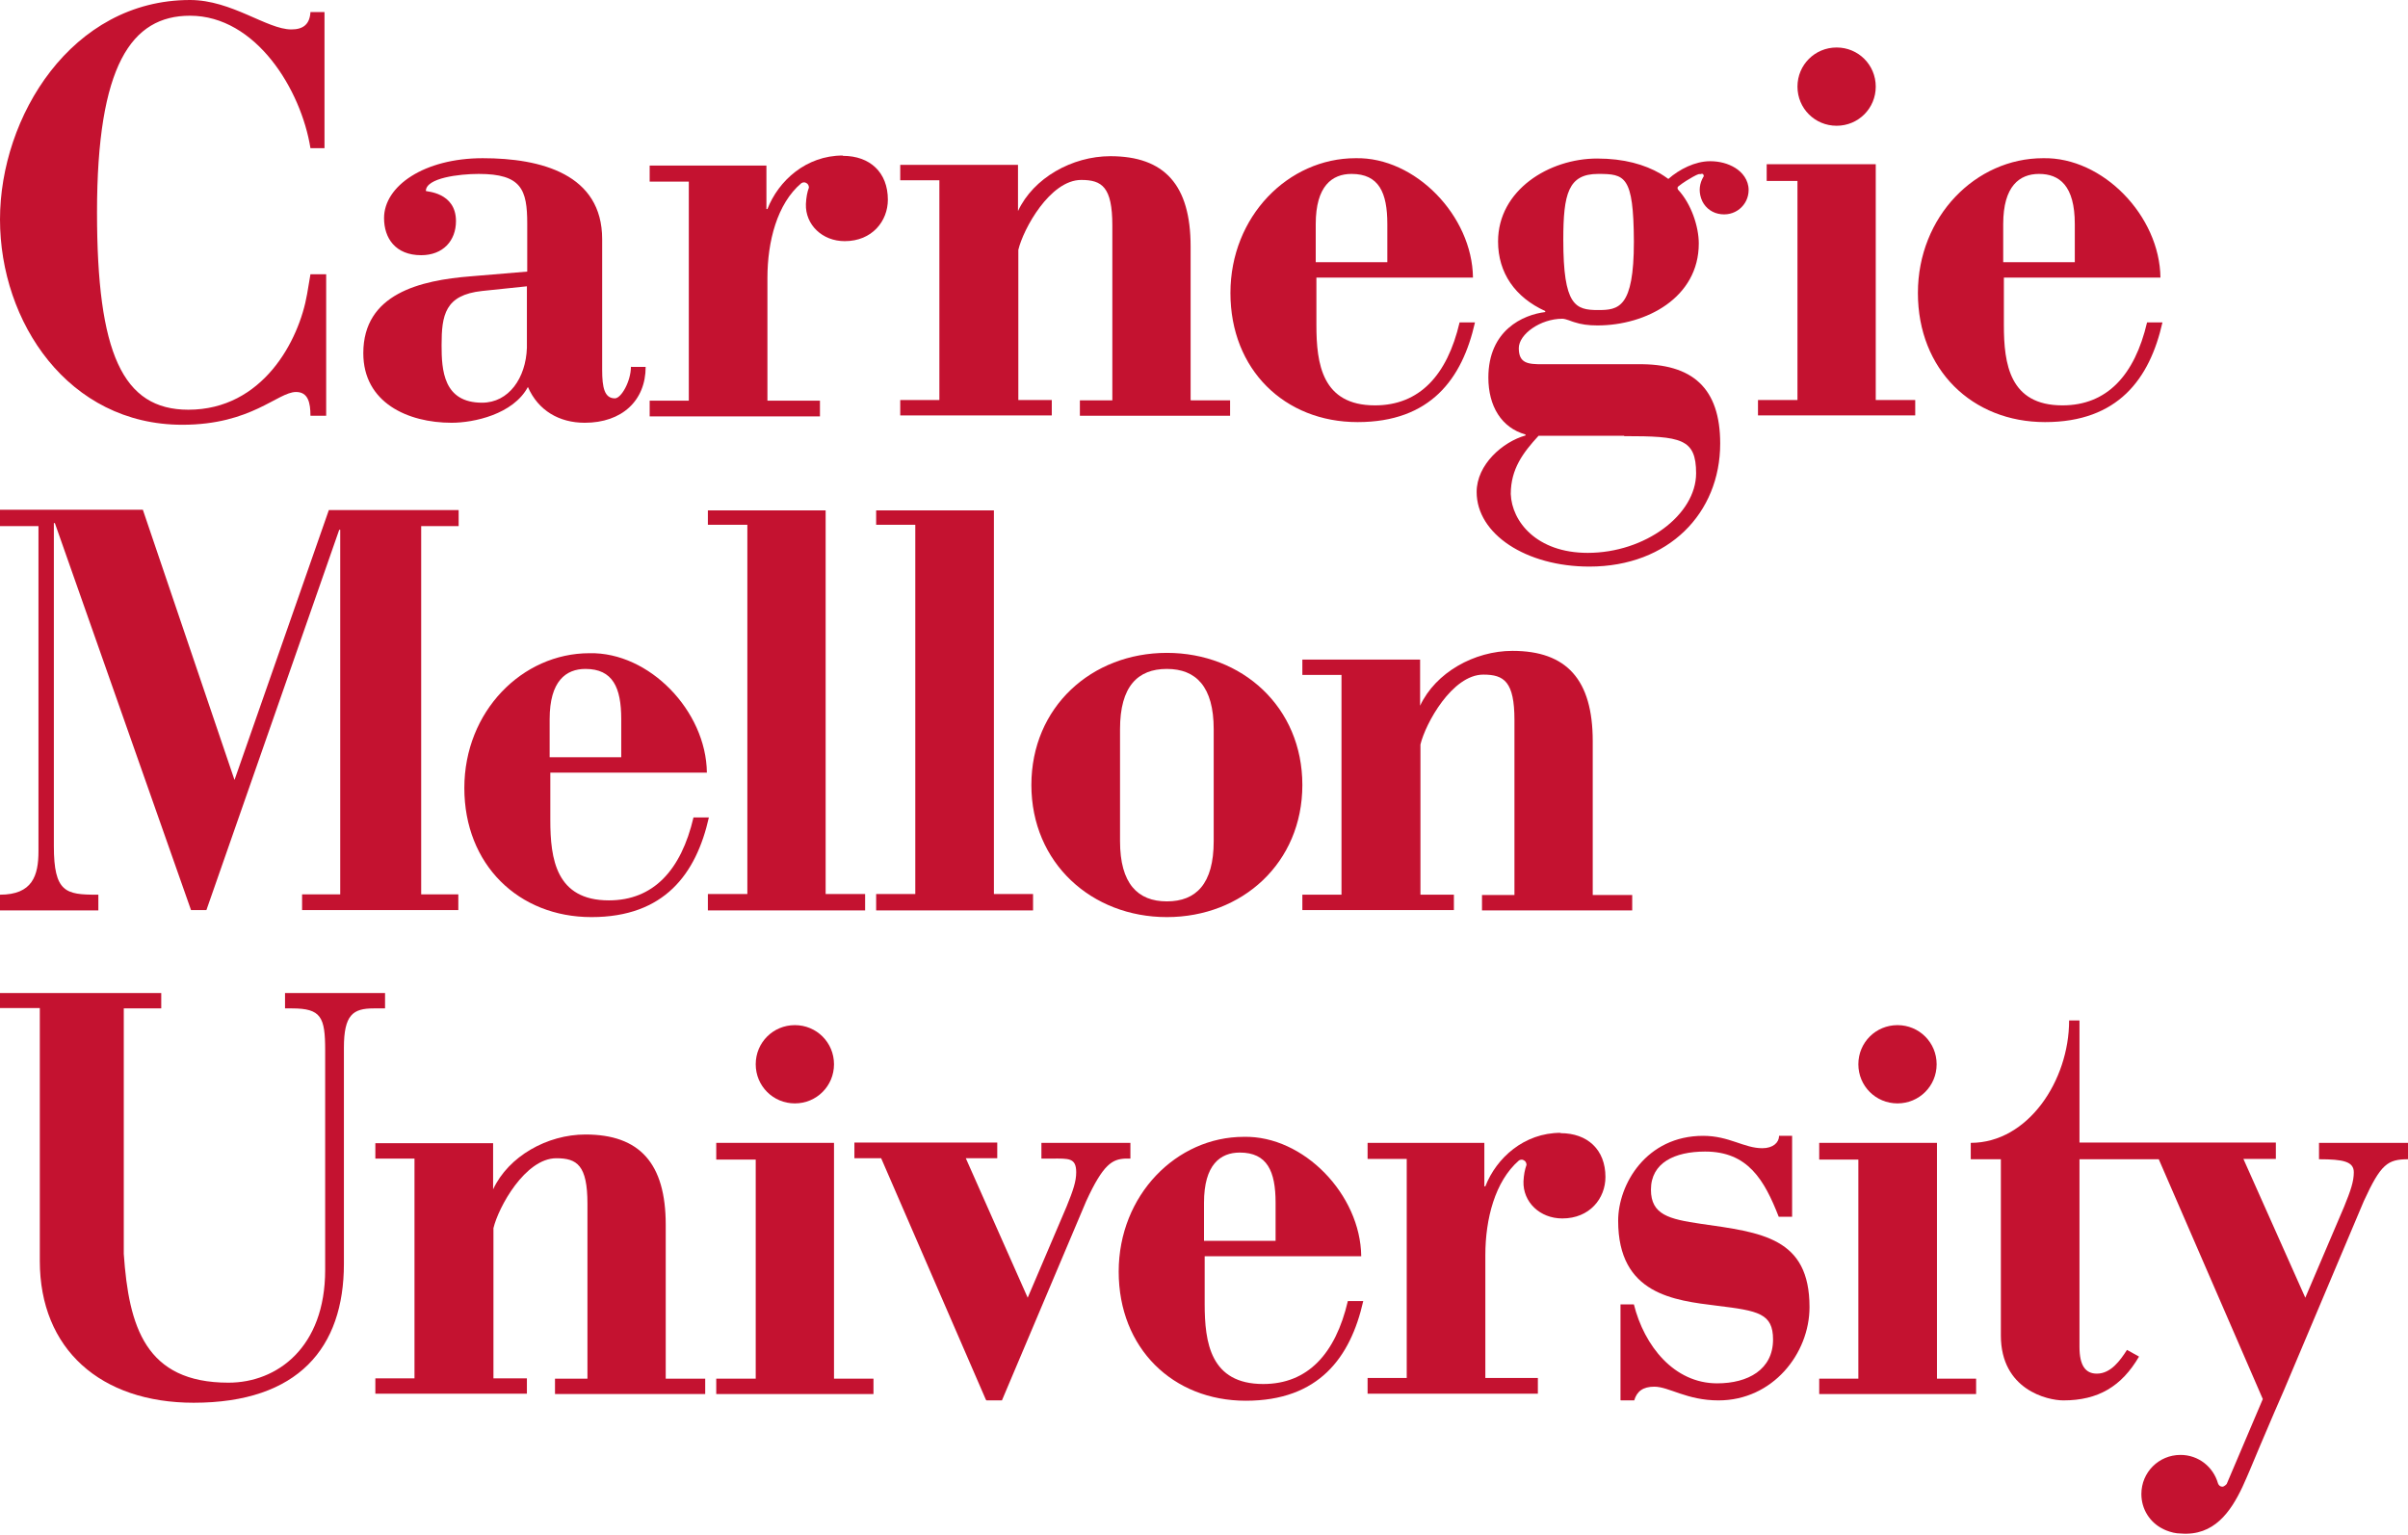
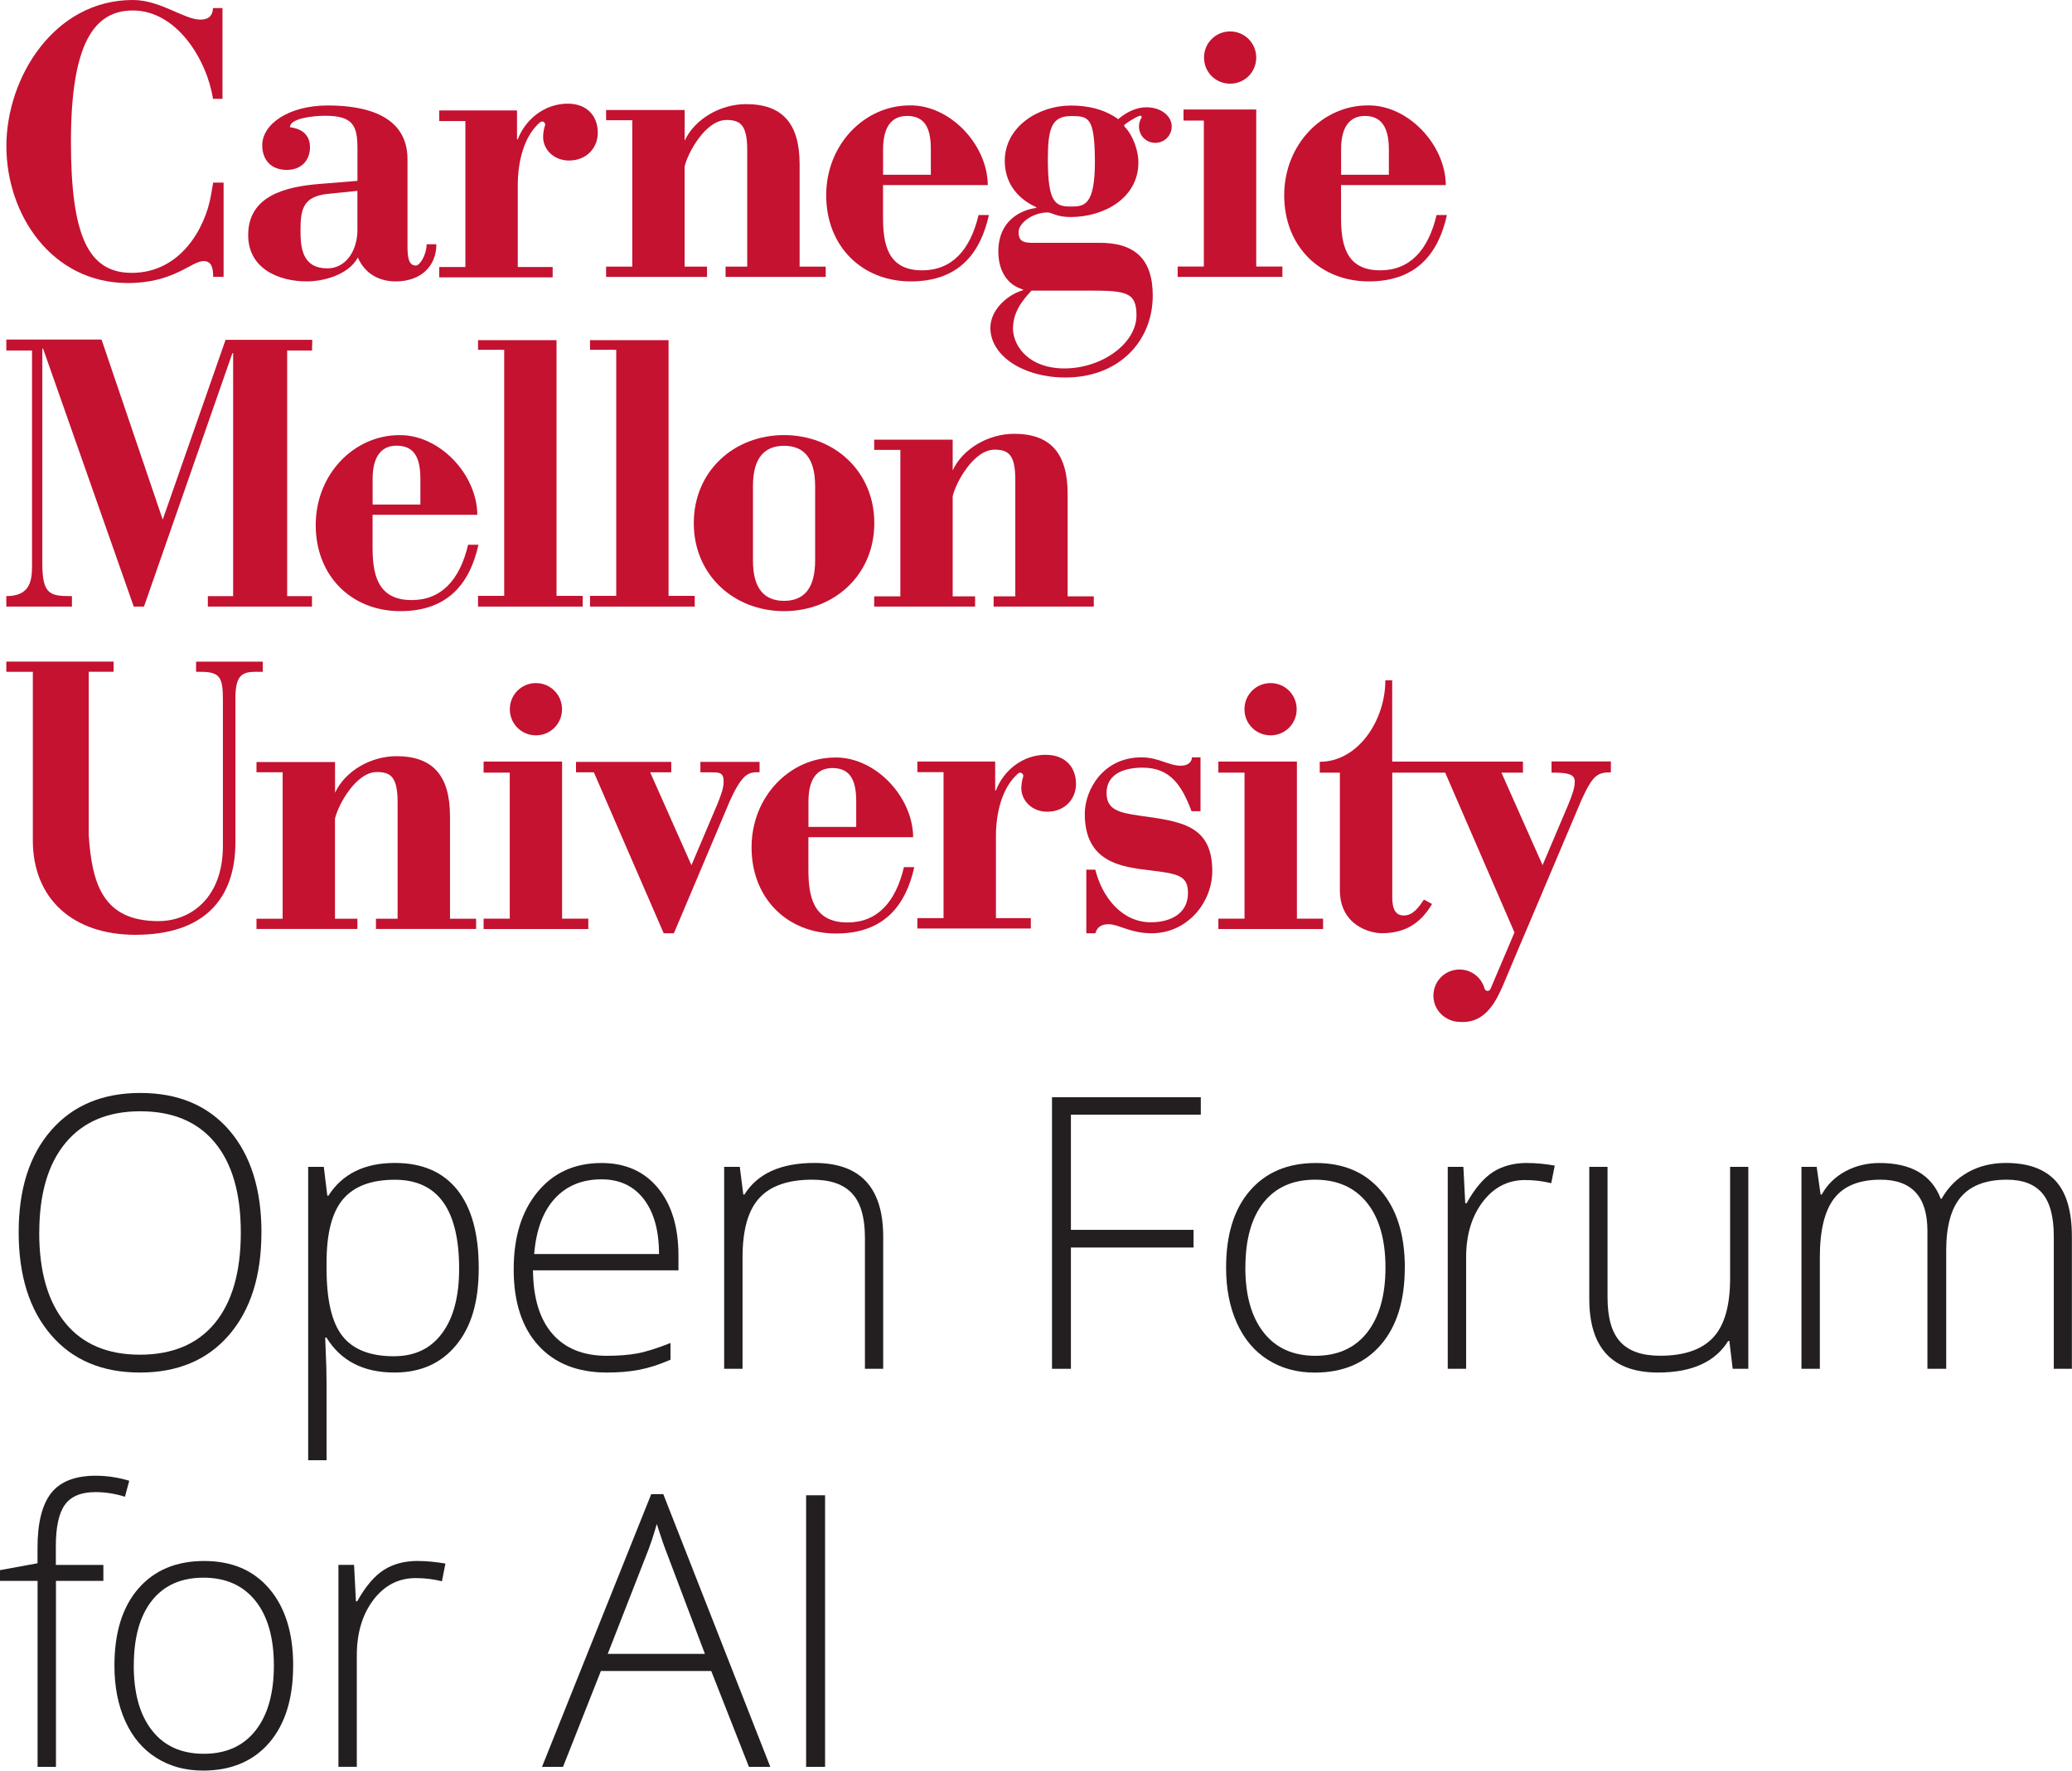
- <svg xmlns="http://www.w3.org/2000/svg" id="Carnegie_Mellon_University" viewBox="0 0 71.98 45.87">
+ <svg xmlns="http://www.w3.org/2000/svg" id="Layer_1" viewBox="0 0 353.99 302.51">
  <defs>
-     <style>.cls-1{fill:#c41230;}</style>
+     <style>.cls-1{fill:#231f20;}.cls-2{fill:#c41230;}</style>
  </defs>
-   <polygon class="cls-1" points="56.07 11.96 56.07 4.91 52.81 4.91 52.81 5.41 53.73 5.41 53.73 11.96 52.55 11.96 52.55 12.42 57.25 12.42 57.25 11.96 56.07 11.96" />
-   <path class="cls-1" d="M9.7,.36h-.42c-.02,.36-.21,.52-.57,.52-.73,0-1.78-.88-3.03-.88C2.14,0,0,3.49,0,6.56s2.04,6.14,5.45,6.14c2.07,0,2.85-.98,3.4-.98,.36,0,.43,.32,.43,.71h.47v-4.23h-.47l-.1,.59c-.24,1.4-1.33,3.46-3.55,3.46-1.97,0-2.73-1.7-2.73-5.9C2.9,1.95,3.93,.47,5.68,.47c1.97,0,3.32,2.21,3.6,3.96h.42V.36Z" />
-   <path class="cls-1" d="M15.75,10.4c-.03,.9-.54,1.64-1.34,1.64-1.16,0-1.21-.98-1.21-1.72,0-.9,.1-1.5,1.21-1.62l1.34-.14v1.83Zm3.11,.56c0,.44-.29,.95-.48,.95-.31,0-.38-.32-.38-.85v-3.91c0-1.94-1.82-2.42-3.57-2.42s-2.95,.83-2.95,1.79c0,.6,.34,1.11,1.11,1.11,.65,0,1.04-.43,1.04-1.02,0-.87-.9-.88-.9-.9,0-.39,1-.51,1.58-.51,1.28,0,1.45,.47,1.45,1.49v1.43l-1.67,.14c-1.55,.12-3.23,.53-3.23,2.3,0,1.48,1.33,2.08,2.64,2.08,.66,0,1.84-.25,2.28-1.07,.31,.71,.94,1.07,1.7,1.07,1.11,0,1.82-.66,1.82-1.67h-.43Z" />
-   <polygon class="cls-1" points="57.9 41.22 57.9 34.17 54.38 34.17 54.38 34.67 55.55 34.67 55.55 41.22 54.38 41.22 54.38 41.68 59.07 41.68 59.07 41.22 57.9 41.22" />
-   <path class="cls-1" d="M13.71,15.73v-.48s-3.88,0-3.88,0l-2.82,8.07-2.74-8.08H0v.49H1.15v9.72c0,.73-.18,1.3-1.15,1.3v.47H2.94v-.47h-.05c-.92,0-1.28-.07-1.28-1.45V15.64h.03l4.07,11.57h.46l3.97-11.37h.03v10.9h-1.14v.47h4.67v-.47h-1.11V15.73h1.11Z" />
-   <path class="cls-1" d="M16.43,22.64v-1.14c0-1.14,.49-1.5,1.07-1.5,.82,0,1.07,.56,1.07,1.5v1.14h-2.14Zm0,.46h4.7c-.02-1.84-1.72-3.61-3.51-3.57-2.01,0-3.74,1.74-3.74,4.03s1.62,3.86,3.8,3.86,3.13-1.29,3.51-2.98h-.46c-.37,1.58-1.2,2.48-2.53,2.48-1.58,0-1.75-1.24-1.75-2.4v-1.43Z" />
-   <path class="cls-1" d="M35.99,37.1v-1.14c0-1.14,.49-1.5,1.07-1.5,.82,0,1.07,.56,1.07,1.5v1.14h-2.14Zm0,.46h4.7c-.02-1.84-1.72-3.61-3.51-3.57-2.01,0-3.74,1.74-3.74,4.03s1.62,3.86,3.8,3.86,3.13-1.29,3.51-2.98h-.46c-.37,1.58-1.2,2.48-2.53,2.48-1.58,0-1.75-1.24-1.75-2.4v-1.43Z" />
-   <polygon class="cls-1" points="21.16 15.26 21.16 15.69 22.34 15.69 22.34 26.73 21.16 26.73 21.16 27.22 25.86 27.22 25.86 26.73 24.68 26.73 24.68 15.26 21.16 15.26" />
-   <polygon class="cls-1" points="26.19 15.26 26.19 15.69 27.36 15.69 27.36 26.73 26.19 26.73 26.19 27.22 30.88 27.22 30.88 26.73 29.71 26.73 29.71 15.26 26.19 15.26" />
-   <path class="cls-1" d="M36.28,25.15c0,1.28-.53,1.8-1.4,1.8s-1.4-.53-1.4-1.8v-3.35c0-1.28,.53-1.8,1.4-1.8s1.4,.53,1.4,1.8v3.35Zm2.65-1.68c0-2.33-1.8-3.95-4.05-3.95s-4.05,1.62-4.05,3.95,1.8,3.95,4.05,3.95,4.05-1.62,4.05-3.95" />
-   <path class="cls-1" d="M0,30.14H1.19v7.56c0,2.64,1.82,4.24,4.6,4.24,3.13,0,4.49-1.65,4.49-4.15v-6.46c0-.99,.27-1.18,.89-1.18h.34v-.46h-2.99v.46h.21c.87,0,.99,.26,.99,1.25v6.57c0,2.32-1.44,3.37-2.89,3.37-2.48,0-2.98-1.67-3.13-3.85v-7.34h1.12v-.46H0v.46Z" />
-   <path class="cls-1" d="M29.49,41.87h.46l2.52-5.96c.51-1.11,.78-1.25,1.17-1.27h.15v-.47h-2.66v.47h.32c.49,0,.72-.03,.72,.41,0,.27-.09,.54-.29,1.03l-1.16,2.72-1.85-4.17h.94v-.47h-4.27v.47h.8l3.13,7.22Z" />
-   <path class="cls-1" d="M48.45,41.87h.4c.08-.27,.26-.41,.6-.41,.44,0,.97,.41,1.92,.41,1.62,0,2.72-1.4,2.72-2.79,0-2.08-1.43-2.23-3.25-2.49-.95-.14-1.49-.27-1.49-1.02,0-.8,.7-1.14,1.62-1.14,1.28,0,1.77,.85,2.2,1.95h.4v-2.42h-.39c0,.2-.18,.37-.5,.37-.55,0-.99-.37-1.77-.37-1.7,0-2.54,1.45-2.54,2.54,0,2.2,1.67,2.38,2.96,2.54,1.23,.15,1.67,.23,1.67,1.01,0,.9-.75,1.31-1.67,1.31-1.29,0-2.18-1.12-2.49-2.36h-.4v2.86Z" />
-   <polygon class="cls-1" points="24.93 41.22 24.93 34.17 21.41 34.17 21.41 34.67 22.59 34.67 22.59 41.22 21.41 41.22 21.41 41.68 26.11 41.68 26.11 41.22 24.93 41.22" />
-   <path class="cls-1" d="M22.59,31.82c0,.65,.52,1.17,1.17,1.17s1.17-.52,1.17-1.17-.52-1.17-1.17-1.17-1.17,.52-1.17,1.17" />
-   <path class="cls-1" d="M55.55,31.82c0,.65,.52,1.17,1.17,1.17s1.17-.52,1.17-1.17-.52-1.17-1.17-1.17-1.17,.52-1.17,1.17" />
-   <path class="cls-1" d="M39.33,7.84v-1.14c0-1.14,.49-1.5,1.07-1.5,.82,0,1.07,.56,1.07,1.5v1.14h-2.14Zm0,.46h4.7c-.02-1.84-1.72-3.61-3.51-3.57-2.01,0-3.74,1.74-3.74,4.03s1.62,3.86,3.8,3.86,3.13-1.29,3.51-2.98h-.46c-.37,1.58-1.2,2.48-2.53,2.48-1.58,0-1.75-1.24-1.75-2.4v-1.43Z" />
-   <path class="cls-1" d="M59.88,7.84v-1.14c0-1.14,.49-1.5,1.07-1.5,.61,0,1.07,.35,1.07,1.5v1.14h-2.14Zm0,.46h4.7c-.02-1.84-1.72-3.61-3.51-3.57-2.01,0-3.74,1.74-3.74,4.03s1.62,3.86,3.8,3.86,3.13-1.29,3.51-2.98h-.46c-.37,1.58-1.2,2.48-2.53,2.48-1.58,0-1.75-1.24-1.75-2.4v-1.43Z" />
-   <path class="cls-1" d="M19.9,41.22v-4.6c0-1.84-.78-2.7-2.4-2.7-1.14,0-2.3,.65-2.76,1.64h0v-1.38h-3.52v.46h1.17v6.57h-1.17v.46h4.53v-.46h-1v-4.49c.15-.63,.95-2.09,1.88-2.09,.62,0,.93,.21,.93,1.36v5.23h-.97v.46h4.49v-.46h-1.17Z" />
-   <path class="cls-1" d="M47.61,26.76v-4.6c0-1.84-.78-2.7-2.4-2.7-1.14,0-2.3,.65-2.76,1.64h0v-1.38h-3.52v.46h1.17v6.57h-1.17v.46h4.53v-.46h-1v-4.49c.15-.63,.95-2.09,1.88-2.09,.62,0,.93,.21,.93,1.36v5.23h-.97v.46h4.49v-.46h-1.17Z" />
-   <path class="cls-1" d="M35.59,11.96V7.37c0-1.84-.78-2.7-2.4-2.7-1.14,0-2.3,.65-2.76,1.64h0v-1.38h-3.52v.46h1.17v6.57h-1.17v.46h4.53v-.46h-1V7.47c.15-.63,.95-2.09,1.88-2.09,.62,0,.93,.21,.93,1.36v5.23h-.97v.46h4.49v-.46h-1.17Z" />
-   <path class="cls-1" d="M53.73,2.59c0,.65,.52,1.17,1.17,1.17s1.17-.52,1.17-1.17-.52-1.17-1.17-1.17-1.17,.52-1.17,1.17" />
-   <path class="cls-1" d="M69.32,34.17v.49c.73,0,1.04,.07,1.04,.39,0,.27-.09,.54-.29,1.03l-1.16,2.72-1.85-4.15h.97v-.49h-5.87v-3.65h-.31c0,1.8-1.23,3.66-2.94,3.66v.49h.9v5.27c0,1.62,1.39,1.94,1.87,1.94,1.04,0,1.74-.42,2.26-1.31l-.36-.2c-.2,.31-.48,.71-.9,.71-.34,0-.52-.24-.52-.8v-5.61h2.37l3.11,7.17-1.08,2.54h0s0,0,0,0h0s-.07,.08-.13,.08c-.06,0-.11-.04-.13-.1,0,0,0,0,0,0-.14-.49-.58-.85-1.12-.85-.65,0-1.17,.52-1.17,1.17,0,.46,.26,.85,.64,1.04,0,0,0,0,0,0,.01,0,.02,.01,.04,.02,.02,.01,.05,.02,.07,.03,.13,.05,.27,.09,.43,.09,.99,.08,1.49-.65,1.84-1.39,.08-.17,.15-.34,.22-.5,.15-.36,.41-.98,.72-1.7h0s.3-.69,.3-.69h0s2.39-5.66,2.39-5.66c.51-1.11,.71-1.25,1.33-1.25h0v-.49h-2.66Z" />
-   <path class="cls-1" d="M25.19,4.65c-1.09,0-1.92,.75-2.25,1.6h-.03v-1.3h-3.49v.48h1.17v6.55h-1.17v.47h5.09v-.47h-1.57v-3.67c0-1.09,.29-2.22,1.01-2.83,.04-.03,.1-.04,.15-.01,.06,.03,.08,.09,.08,.14h0c-.05,.13-.08,.29-.09,.49-.02,.62,.49,1.11,1.16,1.11,.82,0,1.29-.6,1.29-1.24,0-.82-.54-1.31-1.34-1.31Z" />
-   <path class="cls-1" d="M50.81,5.21s.08-.03,.1,0,.03,.06,0,.09h0c-.1,.18-.14,.39-.06,.63s.28,.41,.51,.46c.49,.11,.91-.25,.91-.71,0-.3-.19-.53-.4-.66s-.47-.2-.75-.2c-.45,0-.92,.24-1.25,.53,0,0,0,0,0,0-.08-.06-.16-.11-.24-.16-.47-.27-1.08-.45-1.89-.45-1.43,0-2.96,.94-2.96,2.48,0,.94,.51,1.67,1.41,2.08v.03c-.66,.08-1.7,.54-1.7,1.96,0,.85,.39,1.5,1.11,1.7v.03c-.68,.19-1.46,.87-1.46,1.69,0,1.26,1.48,2.23,3.37,2.23,2.37,0,3.91-1.6,3.91-3.68,0-1.65-.82-2.4-2.48-2.37h-2.83c-.43,0-.71-.02-.71-.48,0-.42,.65-.88,1.3-.88,.11,0,.3,.09,.35,.1,.21,.07,.43,.1,.7,.1,1.46,0,3.03-.83,3.03-2.45,0-.5-.22-1.18-.62-1.61-.02-.03-.02-.07,0-.09,.16-.13,.35-.24,.44-.29,.07-.04,.13-.07,.2-.09h0Zm-2.26,7.83c1.7,0,2.15,.07,2.15,1.11,0,1.24-1.52,2.38-3.24,2.38-1.53,0-2.27-.94-2.3-1.76,0-.75,.37-1.24,.83-1.74h2.56Zm.29-5.81c0,1.98-.46,2.04-1.07,2.04-.68,0-1.04-.13-1.04-2.1,0-1.38,.15-1.97,1.04-1.97,.8,0,1.06,.05,1.07,2.01h0Z" />
-   <path class="cls-1" d="M46.65,33.87c-1.09,0-1.92,.75-2.25,1.6h-.03v-1.3h-3.49v.48h1.17v6.55h-1.17v.47h5.09v-.47h-1.57v-3.67c0-1.09,.29-2.21,1-2.83,.04-.03,.1-.04,.15-.01,.06,.03,.08,.09,.08,.14h0c-.05,.14-.08,.29-.09,.49-.02,.62,.49,1.11,1.16,1.11,.82,0,1.29-.6,1.29-1.24,0-.82-.54-1.31-1.34-1.31Z" />
+   <path class="cls-1" d="M44.66,210.61c0,7.36-1.84,13.19-5.52,17.47-3.68,4.28-8.76,6.43-15.23,6.43s-11.52-2.14-15.2-6.43c-3.68-4.29-5.52-10.13-5.52-17.54s1.86-13.2,5.57-17.44c3.71-4.24,8.79-6.36,15.22-6.36s11.54,2.13,15.2,6.39c3.66,4.26,5.49,10.09,5.49,17.47ZM6.7,210.61c0,6.64,1.48,11.78,4.44,15.41,2.96,3.63,7.21,5.44,12.76,5.44s9.85-1.8,12.81-5.4c2.95-3.6,4.43-8.75,4.43-15.46s-1.48-11.81-4.43-15.38c-2.95-3.56-7.2-5.35-12.74-5.35s-9.78,1.8-12.77,5.4c-2.99,3.6-4.49,8.71-4.49,15.33Z" />
+   <path class="cls-1" d="M67.4,234.51c-5.31,0-9.18-1.99-11.62-5.97h-.22l.1,2.67c.08,1.57.13,3.28.13,5.14v13.14h-3.14v-50.12h2.67l.6,4.92h.19c2.37-3.72,6.16-5.59,11.36-5.59,4.65,0,8.2,1.53,10.65,4.59,2.44,3.06,3.67,7.51,3.67,13.35s-1.29,10.07-3.86,13.19c-2.57,3.12-6.08,4.68-10.52,4.68ZM67.34,231.72c3.53,0,6.27-1.31,8.2-3.94,1.94-2.62,2.9-6.29,2.9-11.01,0-10.13-3.66-15.2-10.98-15.2-4.02,0-6.97,1.11-8.85,3.32-1.88,2.21-2.82,5.81-2.82,10.81v1.02c0,5.39.9,9.25,2.71,11.55,1.81,2.31,4.76,3.46,8.84,3.46Z" />
+   <path class="cls-1" d="M103.7,234.51c-5.01,0-8.92-1.54-11.73-4.63-2.8-3.09-4.21-7.42-4.21-12.98s1.35-9.91,4.06-13.22c2.71-3.31,6.36-4.97,10.95-4.97,4.06,0,7.27,1.42,9.62,4.25,2.35,2.84,3.52,6.69,3.52,11.55v2.54h-24.85c.04,4.74,1.15,8.36,3.32,10.85,2.17,2.5,5.27,3.75,9.31,3.75,1.97,0,3.7-.14,5.19-.41,1.49-.27,3.38-.87,5.67-1.78v2.86c-1.95.85-3.75,1.42-5.4,1.73s-3.47.46-5.46.46ZM102.78,201.5c-3.32,0-5.99,1.09-8,3.29-2.01,2.19-3.18,5.35-3.52,9.47h21.33c0-4-.87-7.12-2.6-9.38-1.74-2.25-4.14-3.38-7.2-3.38Z" />
+   <path class="cls-1" d="M147.77,233.87v-22.38c0-3.47-.73-5.99-2.19-7.57-1.46-1.58-3.72-2.36-6.79-2.36-4.13,0-7.15,1.04-9.06,3.13-1.92,2.08-2.87,5.46-2.87,10.14v19.04h-3.14v-34.5h2.67l.6,4.73h.19c2.24-3.6,6.23-5.4,11.97-5.4,7.83,0,11.74,4.2,11.74,12.6v22.57h-3.11Z" />
+   <path class="cls-1" d="M182.97,233.87h-3.24v-46.4h25.42v2.98h-22.19v19.68h20.95v3.02h-20.95v20.72Z" />
+   <path class="cls-1" d="M240,216.58c0,5.63-1.36,10.02-4.09,13.19-2.73,3.16-6.5,4.75-11.3,4.75-3.03,0-5.69-.73-8-2.19-2.31-1.46-4.07-3.55-5.3-6.29-1.23-2.73-1.84-5.88-1.84-9.46,0-5.63,1.36-10.01,4.09-13.16,2.73-3.14,6.47-4.71,11.24-4.71s8.46,1.59,11.16,4.78c2.7,3.18,4.05,7.55,4.05,13.09ZM212.76,216.58c0,4.74,1.04,8.44,3.13,11.09,2.08,2.66,5.03,3.98,8.84,3.98s6.75-1.33,8.84-3.98c2.08-2.66,3.13-6.35,3.13-11.09s-1.05-8.45-3.16-11.08c-2.11-2.62-5.06-3.94-8.87-3.94s-6.74,1.31-8.81,3.92c-2.06,2.61-3.09,6.31-3.09,11.09Z" />
+   <path class="cls-1" d="M260.92,198.71c1.46,0,3.03.15,4.7.44l-.6,3.01c-1.44-.36-2.93-.54-4.48-.54-2.94,0-5.35,1.25-7.24,3.75-1.88,2.5-2.82,5.65-2.82,9.46v19.04h-3.14v-34.5h2.67l.32,6.22h.22c1.42-2.54,2.93-4.32,4.54-5.35,1.61-1.03,3.55-1.54,5.84-1.54Z" />
+   <path class="cls-1" d="M274.64,199.37v22.34c0,3.47.73,5.99,2.19,7.57s3.72,2.36,6.79,2.36c4.1,0,7.13-1.04,9.06-3.11,1.94-2.07,2.9-5.45,2.9-10.12v-19.04h3.11v34.5h-2.67l-.57-4.76h-.19c-2.24,3.6-6.23,5.4-11.97,5.4-7.85,0-11.77-4.2-11.77-12.6v-22.54h3.11Z" />
+   <path class="cls-1" d="M350.88,233.87v-22.63c0-3.37-.66-5.82-1.97-7.36-1.31-1.54-3.32-2.32-6.03-2.32-3.53,0-6.15.97-7.84,2.92-1.69,1.95-2.54,5-2.54,9.17v20.22h-3.21v-23.58c0-5.82-2.67-8.73-8-8.73-3.62,0-6.25,1.05-7.9,3.16s-2.48,5.47-2.48,10.11v19.04h-3.14v-34.5h2.6l.67,4.73h.19c.95-1.71,2.31-3.04,4.06-3.98,1.76-.94,3.69-1.41,5.81-1.41,5.44,0,8.93,2.04,10.47,6.12h.13c1.12-1.97,2.63-3.48,4.52-4.54,1.89-1.06,4.05-1.59,6.46-1.59,3.77,0,6.59,1,8.47,3.02,1.88,2.01,2.82,5.21,2.82,9.58v22.57h-3.11Z" />
+   <path class="cls-1" d="M17.68,270.11h-8.12v31.77h-3.14v-31.77H0v-1.84l6.41-1.17v-2.67c0-4.23.78-7.34,2.33-9.32,1.56-1.98,4.1-2.97,7.63-2.97,1.9,0,3.81.29,5.71.86l-.73,2.73c-1.69-.53-3.38-.79-5.05-.79-2.45,0-4.19.73-5.22,2.17s-1.54,3.8-1.54,7.06v3.21h8.12v2.73Z" />
+   <path class="cls-1" d="M50.08,284.58c0,5.63-1.36,10.02-4.09,13.19-2.73,3.16-6.5,4.75-11.3,4.75-3.03,0-5.69-.73-8-2.19-2.31-1.46-4.07-3.55-5.3-6.29-1.23-2.73-1.84-5.88-1.84-9.46,0-5.63,1.36-10.01,4.09-13.16,2.73-3.14,6.47-4.71,11.24-4.71s8.46,1.59,11.16,4.78c2.7,3.19,4.05,7.55,4.05,13.09ZM22.85,284.58c0,4.74,1.04,8.44,3.13,11.09,2.08,2.66,5.03,3.98,8.84,3.98s6.75-1.33,8.84-3.98,3.13-6.35,3.13-11.09-1.05-8.45-3.16-11.08c-2.11-2.62-5.06-3.94-8.87-3.94s-6.74,1.31-8.81,3.92c-2.06,2.61-3.09,6.31-3.09,11.09Z" />
+   <path class="cls-1" d="M71.4,266.71c1.46,0,3.03.15,4.7.44l-.6,3.02c-1.44-.36-2.93-.54-4.48-.54-2.94,0-5.35,1.25-7.24,3.74-1.88,2.5-2.82,5.65-2.82,9.46v19.04h-3.14v-34.5h2.67l.32,6.22h.22c1.42-2.54,2.93-4.32,4.54-5.35,1.61-1.03,3.55-1.54,5.84-1.54Z" />
+   <path class="cls-1" d="M121.51,285.5h-18.85l-6.47,16.38h-3.59l18.66-46.59h2.06l18.28,46.59h-3.65l-6.44-16.38ZM103.83,282.58h16.6l-6.32-16.73c-.53-1.31-1.16-3.13-1.9-5.46-.57,2.03-1.2,3.87-1.87,5.52l-6.51,16.66Z" />
+   <path class="cls-1" d="M137.72,301.88v-46.4h3.24v46.4h-3.24Z" />
+   <polygon class="cls-2" points="214.62 45.54 214.62 18.71 202.2 18.71 202.2 20.6 205.67 20.6 205.67 45.54 201.2 45.54 201.2 47.31 219.09 47.31 219.09 45.54 214.62 45.54" />
+   <path class="cls-2" d="M38.01,1.38h-1.62c-.07,1.38-.79,1.97-2.17,1.97-2.76,0-6.8-3.35-11.53-3.35C9.23,0,1.09,13.27,1.09,24.97s7.75,23.39,20.76,23.39c7.88,0,10.84-3.75,12.94-3.75,1.38,0,1.63,1.22,1.63,2.69h1.78v-16.1h-1.78l-.39,2.23c-.92,5.32-5.05,13.19-13.53,13.19-7.49,0-10.38-6.48-10.38-22.45C12.13,7.43,16.07,1.79,22.7,1.79c7.49,0,12.64,8.4,13.69,15.1h1.62V1.38Z" />
+   <path class="cls-2" d="M61.06,39.6c-.13,3.44-2.07,6.25-5.12,6.25-4.41,0-4.6-3.72-4.6-6.56,0-3.44.39-5.7,4.6-6.16l5.12-.52v6.99ZM72.89,41.74c0,1.68-1.11,3.63-1.84,3.63-1.17,0-1.43-1.23-1.43-3.24v-14.91c0-7.39-6.94-9.2-13.61-9.2s-11.21,3.17-11.21,6.8c0,2.27,1.3,4.21,4.21,4.21,2.46,0,3.95-1.62,3.95-3.89,0-3.3-3.42-3.34-3.42-3.42,0-1.47,3.81-1.94,6.02-1.94,4.86,0,5.51,1.79,5.51,5.68v5.44l-6.35.52c-5.9.45-12.32,2.01-12.32,8.75,0,5.64,5.06,7.91,10.05,7.91,2.53,0,7-.97,8.69-4.08,1.17,2.72,3.57,4.08,6.48,4.08,4.21,0,6.93-2.53,6.93-6.35h-1.65Z" />
+   <polygon class="cls-2" points="221.57 156.96 221.57 130.12 208.15 130.12 208.15 132.01 212.62 132.01 212.62 156.96 208.15 156.96 208.15 158.73 226.04 158.73 226.04 156.96 221.57 156.96" />
+   <path class="cls-2" d="M53.31,59.89l.04-1.83h-14.81l-10.74,30.72-10.45-30.76H1.08v1.87h4.39v37.01c0,2.79-.69,4.95-4.39,4.95v1.79h11.21v-1.79h-.2c-3.5,0-4.86-.28-4.86-5.53v-36.75h.13l15.49,44.07h1.75l15.1-43.29h.13v41.5h-4.32v1.79h17.79v-1.79h-4.24v-41.96h4.24Z" />
+   <path class="cls-2" d="M63.66,86.2v-4.35c0-4.34,1.88-5.7,4.08-5.7,3.11,0,4.08,2.14,4.08,5.7v4.35h-8.17ZM63.66,87.96h17.89c-.07-7-6.55-13.74-13.35-13.61-7.65,0-14.26,6.61-14.26,15.36s6.16,14.71,14.45,14.71,11.93-4.93,13.35-11.34h-1.77c-1.42,6.03-4.59,9.45-9.64,9.45-6.03,0-6.68-4.72-6.68-9.13v-5.44Z" />
+   <path class="cls-2" d="M138.12,141.28v-4.35c0-4.34,1.88-5.7,4.08-5.7,3.11,0,4.08,2.14,4.08,5.7v4.35h-8.17ZM138.12,143.04h17.89c-.07-7-6.55-13.74-13.35-13.61-7.65,0-14.26,6.61-14.26,15.36s6.16,14.71,14.45,14.71,11.93-4.93,13.35-11.34h-1.77c-1.42,6.03-4.59,9.45-9.64,9.45-6.03,0-6.68-4.72-6.68-9.13v-5.44Z" />
+   <polygon class="cls-2" points="81.67 58.12 81.67 59.76 86.14 59.76 86.14 101.81 81.67 101.81 81.67 103.64 99.55 103.64 99.55 101.81 95.08 101.81 95.08 58.12 81.67 58.12" />
+   <polygon class="cls-2" points="100.8 58.12 100.8 59.76 105.28 59.76 105.28 101.81 100.8 101.81 100.8 103.64 118.69 103.64 118.69 101.81 114.22 101.81 114.22 58.12 100.8 58.12" />
+   <path class="cls-2" d="M139.26,95.79c0,4.86-2.01,6.87-5.31,6.87s-5.31-2.01-5.31-6.87v-12.75c0-4.86,2.01-6.87,5.31-6.87s5.31,2.01,5.31,6.87v12.75ZM149.37,89.38c0-8.88-6.87-15.04-15.42-15.04s-15.42,6.16-15.42,15.04,6.87,15.04,15.42,15.04,15.42-6.16,15.42-15.04" />
+   <path class="cls-2" d="M1.08,114.79h4.53v28.79c0,10.05,6.93,16.14,17.5,16.14,11.93,0,17.11-6.29,17.11-15.81v-24.62c0-3.76,1.04-4.5,3.37-4.5h1.31v-1.74h-11.4v1.74h.82c3.3,0,3.76,1,3.76,4.76v25c0,8.82-5.47,12.83-11.02,12.83-9.46,0-11.34-6.35-11.9-14.65v-27.95h4.25v-1.74H1.08v1.74Z" />
+   <path class="cls-2" d="M113.38,159.46h1.75l9.59-22.68c1.94-4.24,2.98-4.77,4.47-4.84h.58v-1.77h-10.11v1.79h1.23c1.88,0,2.74-.12,2.74,1.56,0,1.04-.33,2.06-1.1,3.94l-4.4,10.37-7.05-15.87h3.6v-1.79h-16.27v1.79h3.05l11.93,27.5Z" />
+   <path class="cls-2" d="M185.59,159.46h1.54c.32-1.04.99-1.55,2.29-1.55,1.69,0,3.7,1.55,7.32,1.55,6.16,0,10.37-5.31,10.37-10.63,0-7.91-5.44-8.49-12.38-9.46-3.63-.52-5.68-1.04-5.68-3.89,0-3.05,2.66-4.32,6.16-4.32,4.86,0,6.75,3.22,8.36,7.44h1.53v-9.2h-1.47c0,.78-.67,1.43-1.9,1.43-2.08,0-3.76-1.43-6.74-1.43-6.48,0-9.66,5.51-9.66,9.66,0,8.36,6.35,9.08,11.28,9.66,4.67.58,6.35.88,6.35,3.86,0,3.43-2.85,5-6.35,5-4.92,0-8.31-4.26-9.48-8.99h-1.54v10.89Z" />
+   <polygon class="cls-2" points="96.03 156.96 96.03 130.12 82.62 130.12 82.62 132.01 87.09 132.01 87.09 156.96 82.62 156.96 82.62 158.73 100.51 158.73 100.51 156.96 96.03 156.96" />
+   <path class="cls-2" d="M87.1,121.18c0,2.48,1.98,4.46,4.46,4.46s4.46-1.98,4.46-4.46-1.98-4.47-4.46-4.47-4.46,1.99-4.46,4.47" />
+   <path class="cls-2" d="M212.61,121.18c0,2.48,1.98,4.46,4.46,4.46s4.46-1.98,4.46-4.46-1.98-4.47-4.46-4.47-4.46,1.99-4.46,4.47" />
+   <path class="cls-2" d="M150.87,29.86v-4.35c0-4.34,1.88-5.7,4.08-5.7,3.11,0,4.08,2.14,4.08,5.7v4.35h-8.17ZM150.87,31.62h17.89c-.07-7-6.55-13.74-13.35-13.61-7.65,0-14.26,6.61-14.26,15.36s6.16,14.71,14.45,14.71,11.93-4.93,13.35-11.34h-1.77c-1.42,6.03-4.59,9.45-9.64,9.45-6.03,0-6.68-4.72-6.68-9.13v-5.44Z" />
+   <path class="cls-2" d="M229.12,29.86v-4.35c0-4.34,1.88-5.7,4.08-5.7,2.32,0,4.08,1.34,4.08,5.7v4.35h-8.17ZM229.12,31.62h17.89c-.07-7-6.55-13.74-13.35-13.61-7.65,0-14.26,6.61-14.26,15.36s6.16,14.71,14.45,14.71,11.93-4.93,13.35-11.34h-1.77c-1.42,6.03-4.59,9.45-9.64,9.45-6.03,0-6.68-4.72-6.68-9.13v-5.44Z" />
+   <path class="cls-2" d="M76.88,156.97v-17.5c0-7-2.98-10.27-9.14-10.27-4.35,0-8.75,2.49-10.5,6.25h0v-5.25h-13.42v1.75h4.47v25.02h-4.47v1.75h17.24v-1.75h-3.83v-17.1c.56-2.41,3.61-7.96,7.15-7.96,2.35,0,3.55.81,3.55,5.16v19.9h-3.7v1.75h17.11v-1.75h-4.47Z" />
+   <path class="cls-2" d="M182.4,101.89v-17.5c0-7-2.98-10.27-9.14-10.27-4.35,0-8.75,2.49-10.5,6.25h0v-5.25h-13.41v1.75h4.47v25.02h-4.47v1.75h17.24v-1.75h-3.83v-17.1c.56-2.41,3.61-7.96,7.15-7.96,2.35,0,3.55.81,3.55,5.16v19.9h-3.7v1.75h17.11v-1.75h-4.47Z" />
+   <path class="cls-2" d="M136.61,45.56v-17.5c0-7-2.98-10.27-9.14-10.27-4.35,0-8.75,2.49-10.5,6.25h0v-5.25h-13.42v1.75h4.47v25.02h-4.47v1.75h17.24v-1.75h-3.83v-17.1c.56-2.41,3.61-7.96,7.15-7.96,2.35,0,3.55.81,3.55,5.16v19.9h-3.7v1.75h17.11v-1.75h-4.47Z" />
+   <path class="cls-2" d="M205.7,9.84c0,2.48,1.98,4.46,4.46,4.46s4.46-1.98,4.46-4.46-1.98-4.47-4.46-4.47-4.46,1.99-4.46,4.47" />
+   <path class="cls-2" d="M265.07,130.13v1.88c2.76-.01,3.97.25,3.97,1.5,0,1.04-.33,2.06-1.1,3.94l-4.4,10.37-7.03-15.81h3.68v-1.88h-22.34v-13.9h-1.17c0,6.87-4.67,13.93-11.21,13.93v1.85h3.44v20.05c0,6.16,5.31,7.39,7.13,7.39,3.96,0,6.61-1.62,8.62-4.99l-1.39-.76c-.78,1.17-1.81,2.72-3.43,2.72-1.3,0-1.98-.92-1.98-3.06v-21.35h9.04l11.84,27.31-4.1,9.65v.02s-.01,0-.01,0h0c-.09.18-.27.31-.49.31-.24,0-.43-.15-.51-.37,0,0,0-.02,0-.03-.53-1.88-2.22-3.25-4.28-3.25-2.48,0-4.46,1.99-4.46,4.47,0,1.74.99,3.23,2.44,3.96,0,0-.01,0-.02,0,.05.02.09.04.14.06.09.04.17.08.26.12.5.21,1.05.33,1.63.34,3.76.31,5.69-2.46,7.01-5.29.3-.64.57-1.29.83-1.9.57-1.37,1.56-3.73,2.73-6.48h0s1.13-2.64,1.13-2.64h0s9.12-21.55,9.12-21.55c1.94-4.24,2.69-4.78,5.05-4.78h0v-1.86h-10.11Z" />
+   <path class="cls-2" d="M97.02,17.71c-4.15,0-7.33,2.85-8.56,6.09h-.13v-4.93h-13.29v1.81h4.47v24.94h-4.47v1.77h19.38v-1.77h-5.96v-13.96c0-4.17,1.09-8.44,3.83-10.79.16-.11.37-.15.56-.06.21.11.31.33.29.55h0c-.18.51-.32,1.12-.35,1.86-.09,2.35,1.88,4.21,4.41,4.21,3.11,0,4.93-2.27,4.93-4.73,0-3.11-2.07-4.99-5.12-4.99Z" />
+   <path class="cls-2" d="M194.58,19.82c.13-.03.29-.11.39,0s.1.22.02.35h0c-.39.67-.54,1.5-.24,2.39s1.06,1.56,1.96,1.77c1.85.42,3.47-.95,3.47-2.72,0-1.15-.71-2.01-1.53-2.53s-1.8-.75-2.85-.75c-1.73,0-3.49.92-4.76,2.03,0,0,0,0,0,0-.29-.21-.6-.41-.92-.6-1.78-1.04-4.11-1.73-7.18-1.73-5.44,0-11.28,3.56-11.28,9.46,0,3.56,1.95,6.35,5.38,7.91v.13c-2.53.32-6.48,2.07-6.48,7.45,0,3.24,1.49,5.7,4.22,6.48v.13c-2.59.71-5.58,3.31-5.58,6.42,0,4.8,5.64,8.49,12.83,8.49,9.01,0,14.91-6.09,14.91-14,0-6.29-3.11-9.14-9.46-9.01h-10.76c-1.62,0-2.7-.07-2.7-1.82,0-1.62,2.49-3.37,4.95-3.37.43,0,1.13.33,1.32.39.78.26,1.62.39,2.66.39,5.57,0,11.54-3.18,11.54-9.33,0-1.91-.83-4.51-2.37-6.13-.09-.1-.09-.25.02-.33.62-.49,1.35-.91,1.69-1.1.28-.16.5-.27.76-.35h.02ZM185.96,49.65c6.48,0,8.2.27,8.2,4.23,0,4.73-5.8,9.07-12.34,9.07-5.83,0-8.63-3.58-8.76-6.69,0-2.85,1.42-4.73,3.17-6.61h9.73ZM187.06,27.51c0,7.53-1.75,7.78-4.08,7.78-2.59,0-3.96-.5-3.96-7.98,0-5.25.58-7.48,3.96-7.48,3.04,0,4.02.2,4.08,7.66v.02Z" />
+   <path class="cls-2" d="M178.71,128.96c-4.15,0-7.33,2.85-8.56,6.09h-.13v-4.93h-13.29v1.81h4.47v24.94h-4.47v1.77h19.38v-1.77h-5.96v-13.96c0-4.17,1.09-8.43,3.82-10.78.16-.11.37-.15.56-.05.21.11.31.33.29.55v.02c-.16.5-.3,1.1-.33,1.83-.09,2.35,1.88,4.21,4.41,4.21,3.11,0,4.93-2.27,4.93-4.73,0-3.11-2.07-4.99-5.12-4.99Z" />
</svg>
